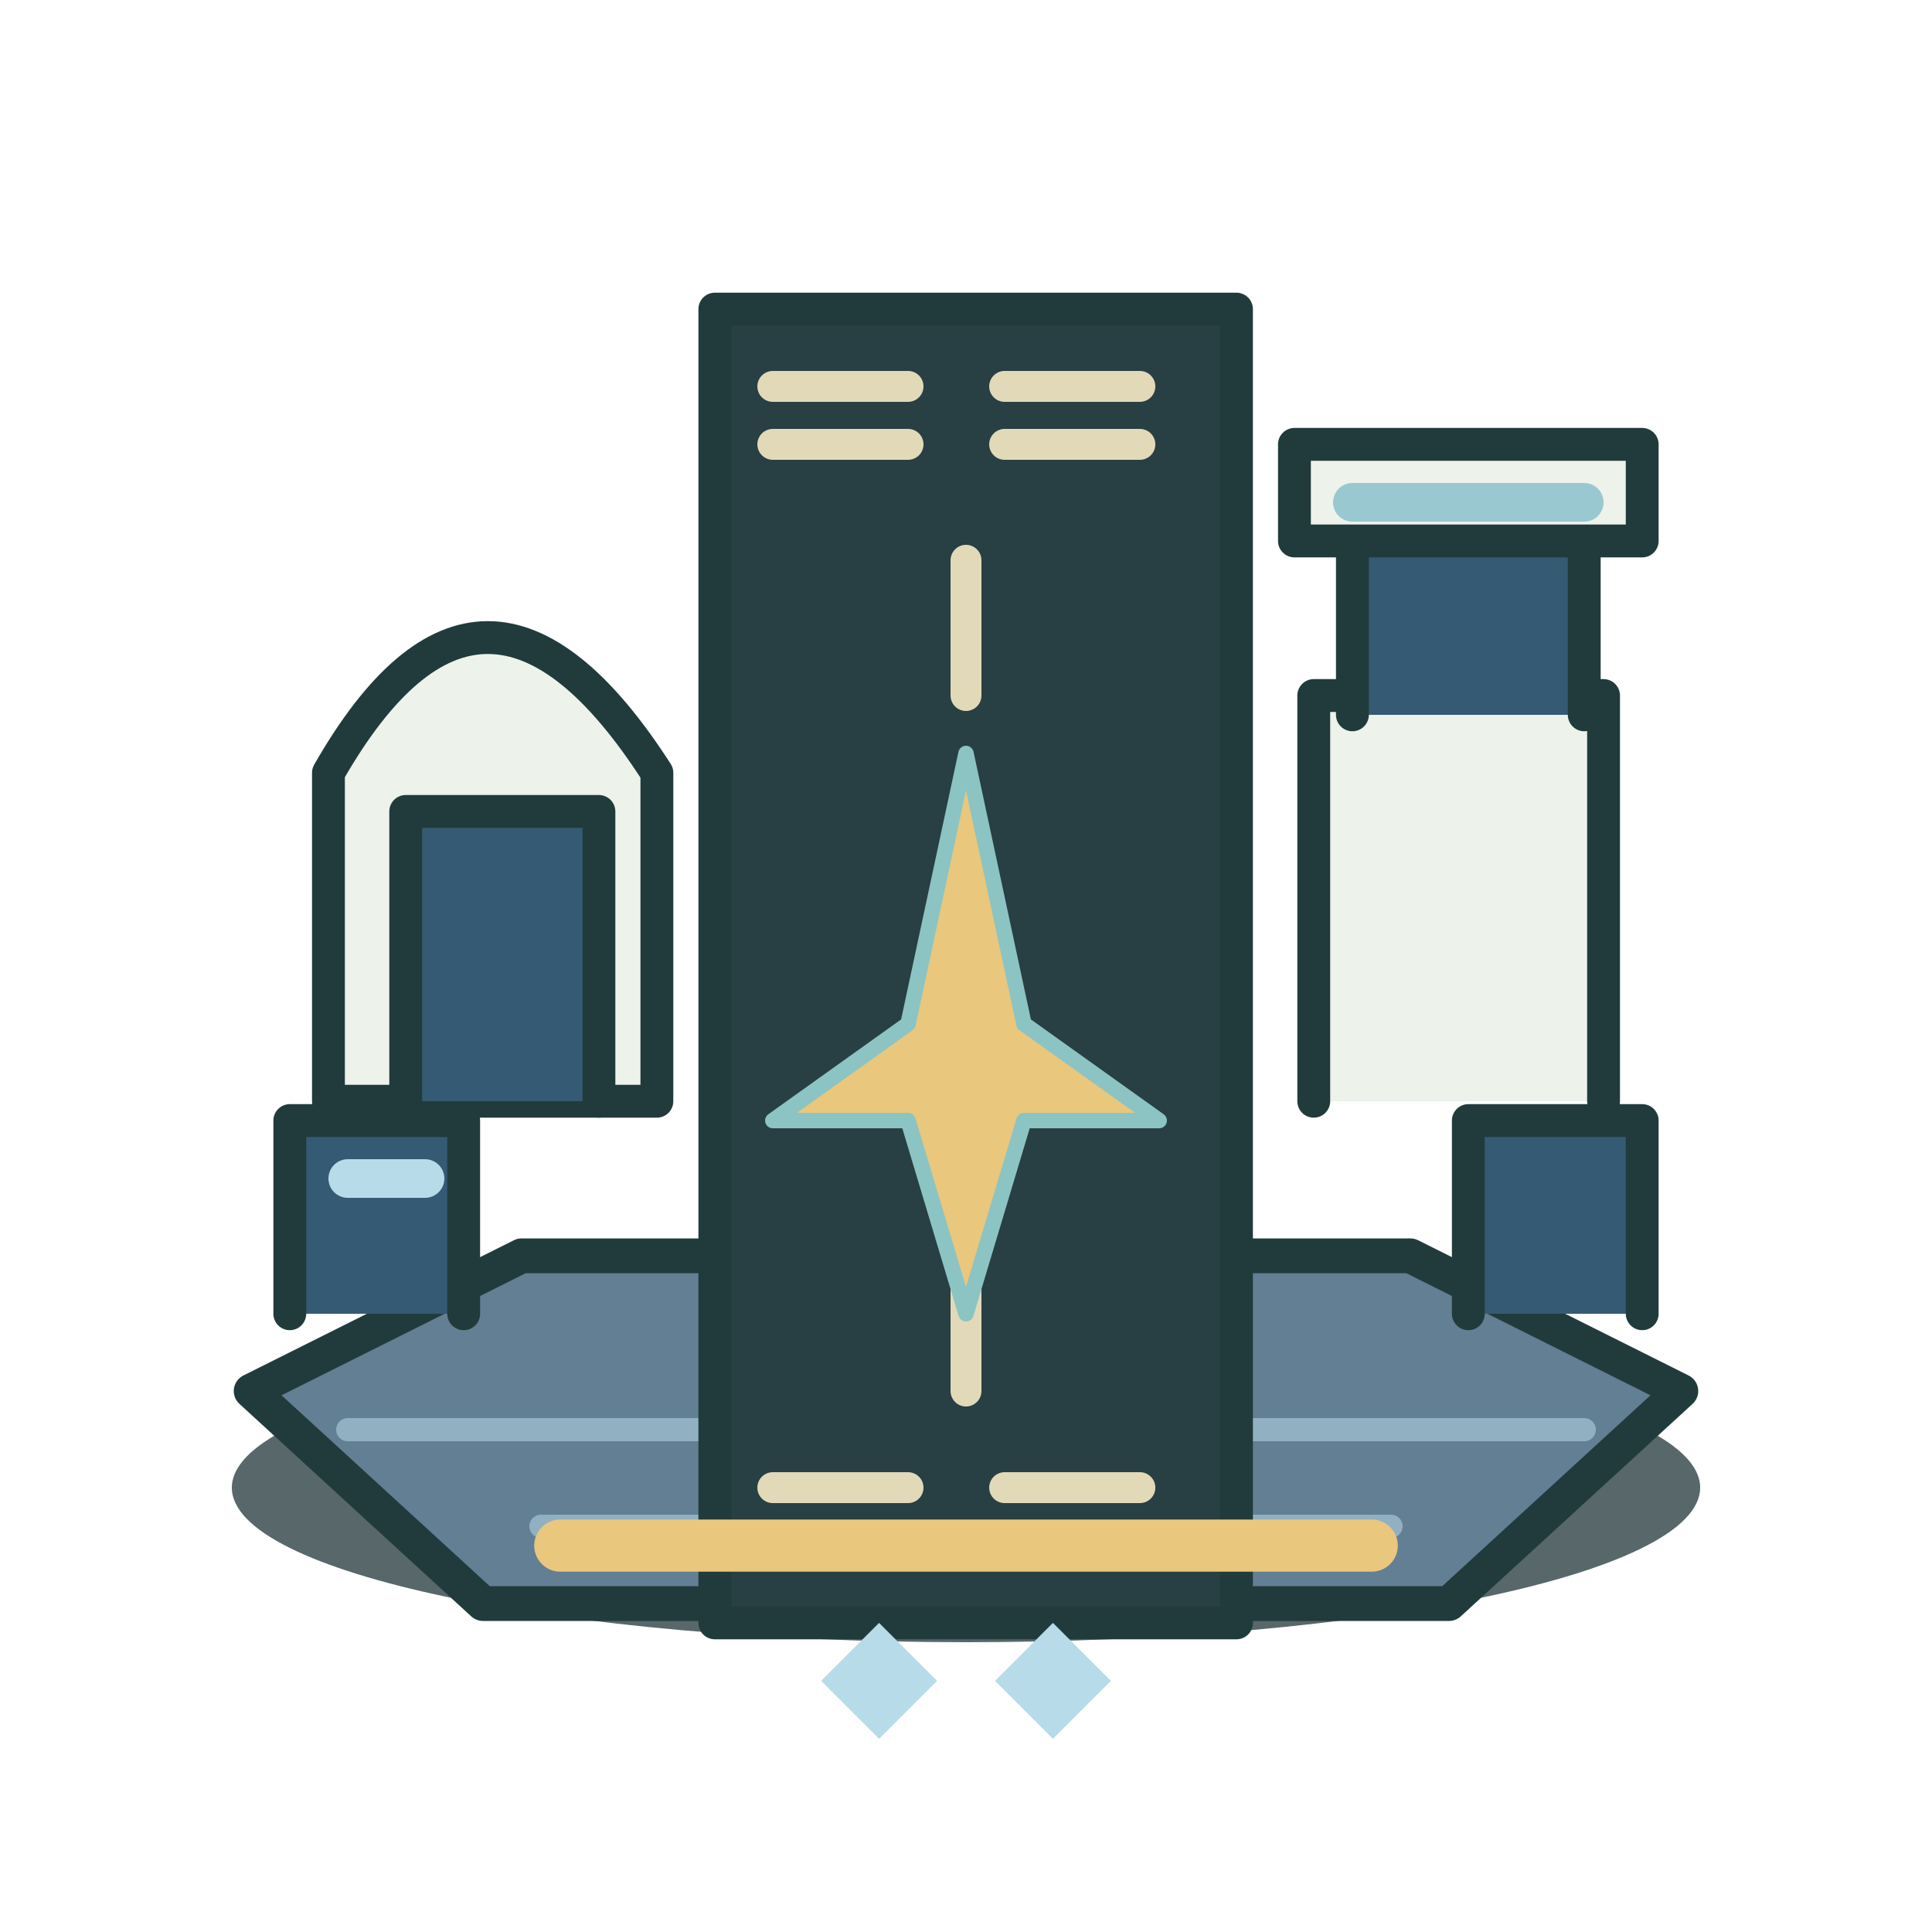
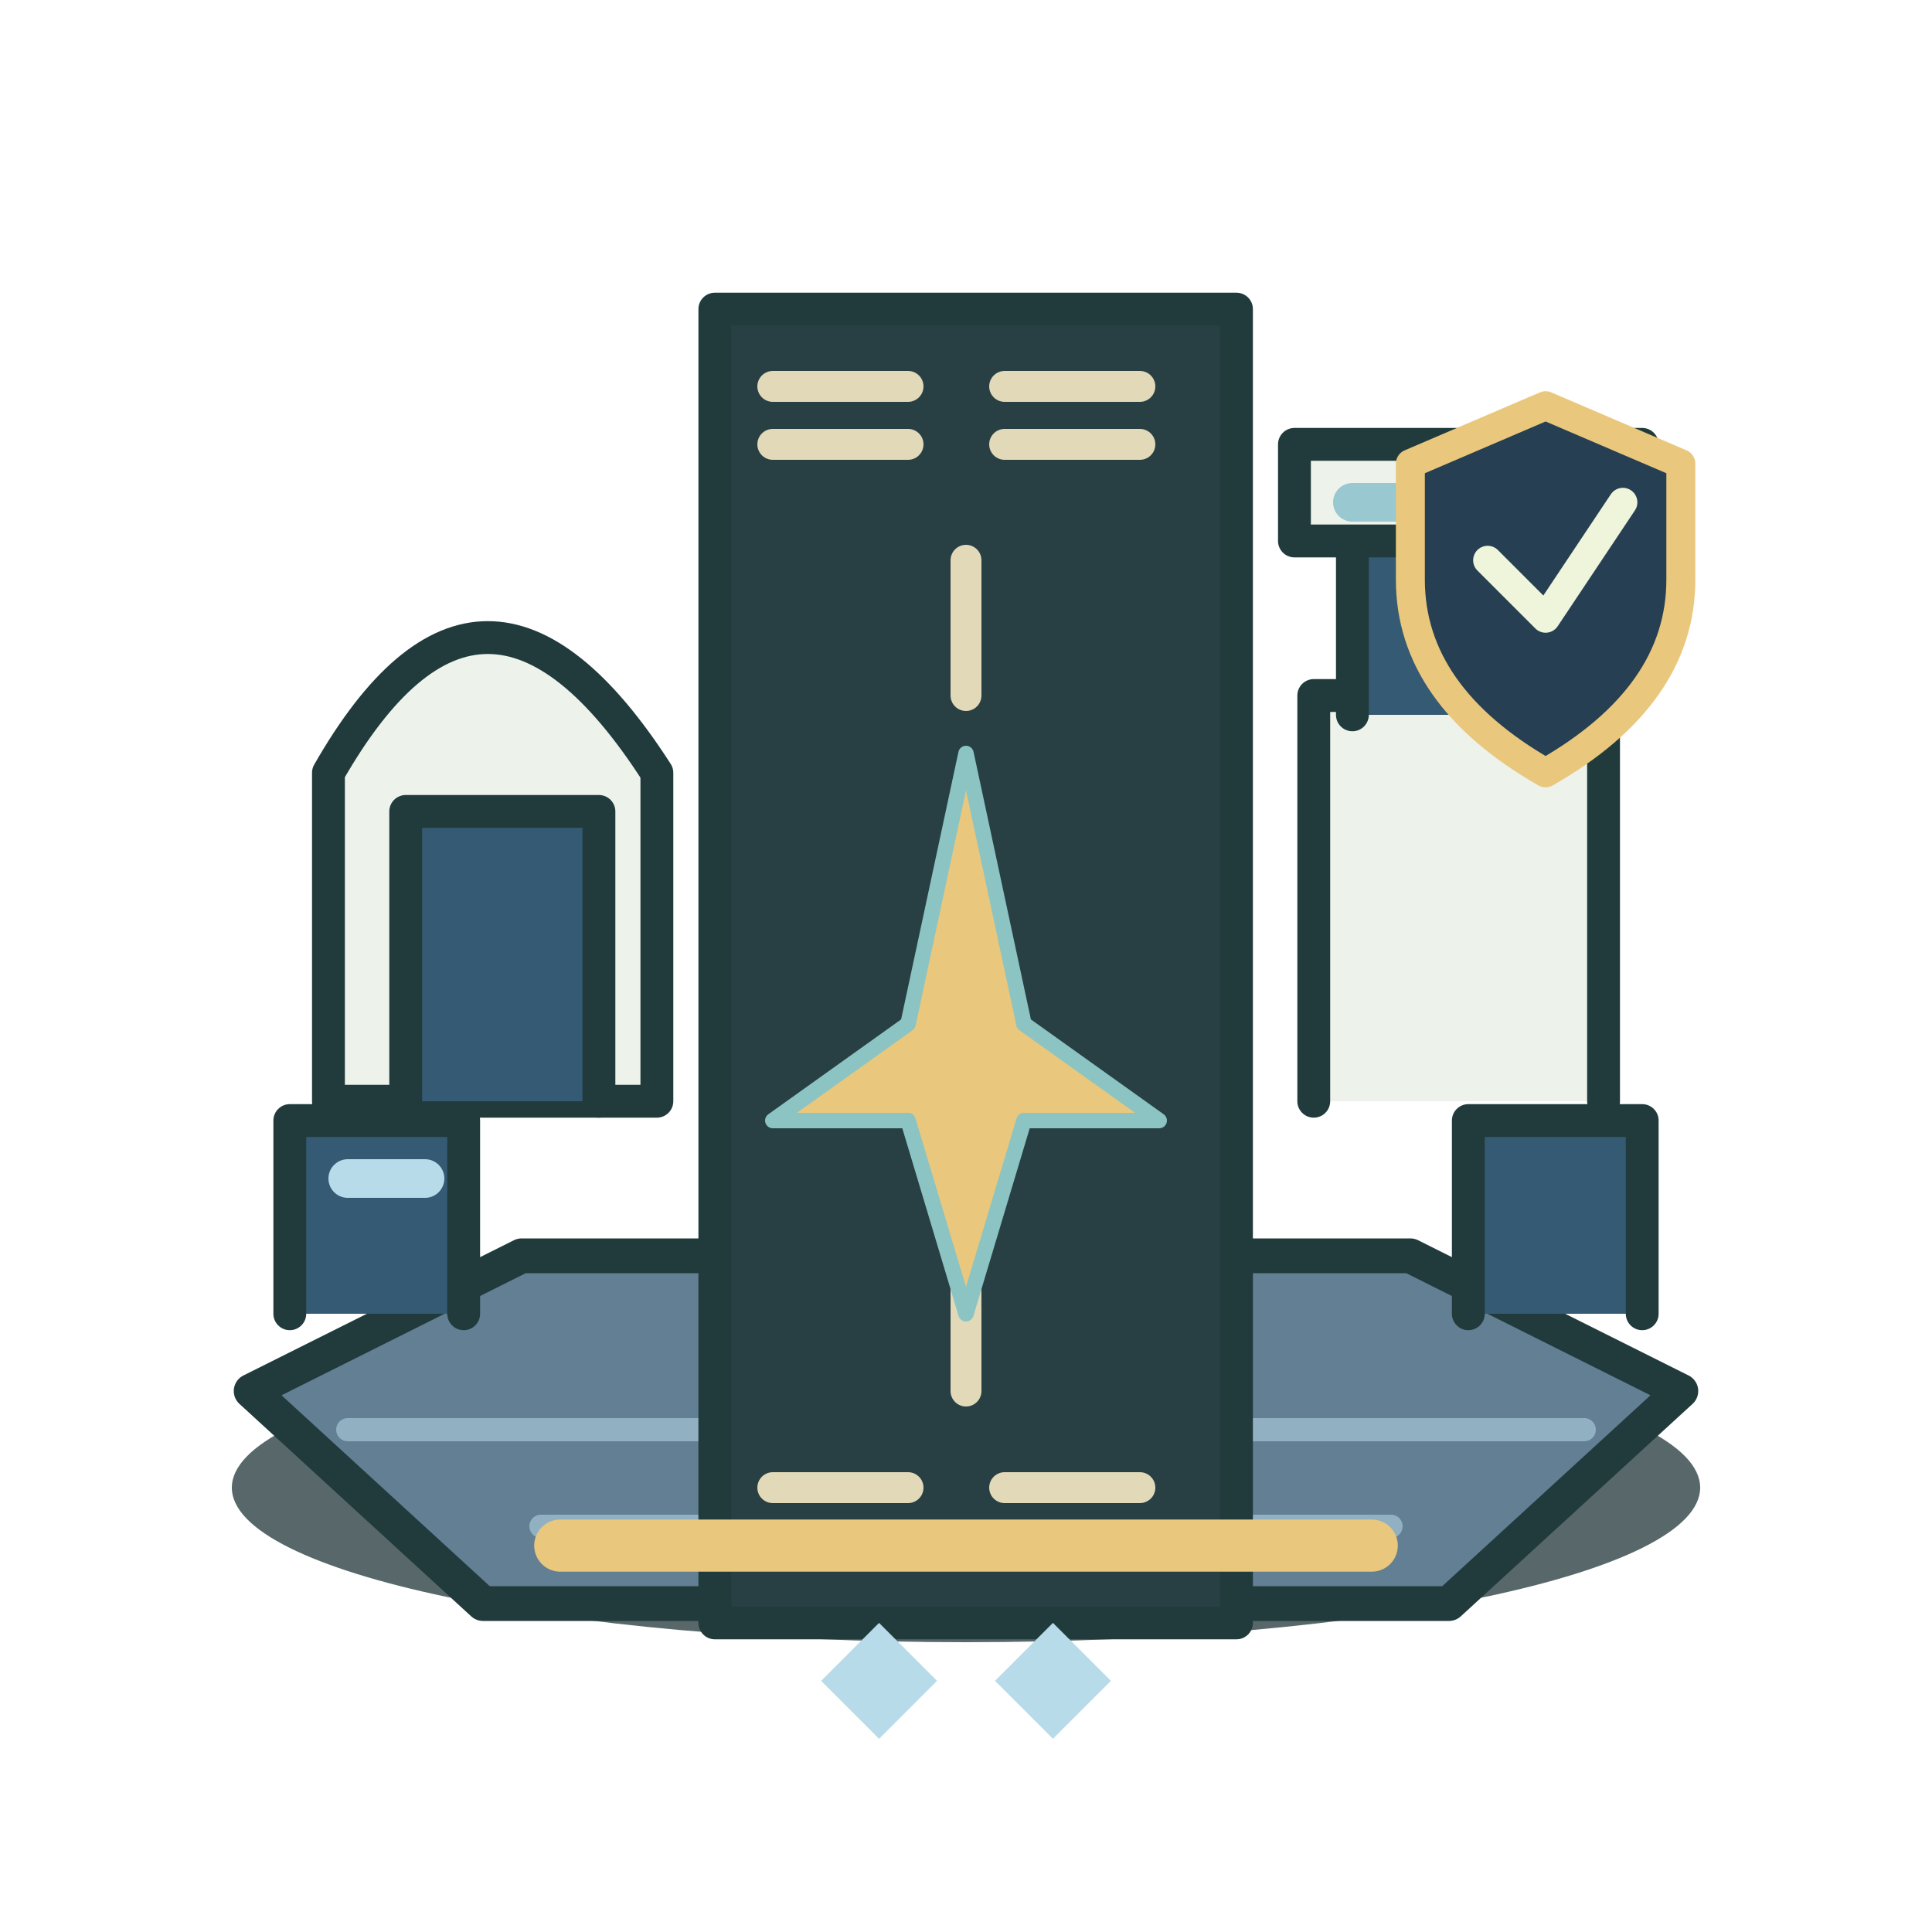
<svg xmlns="http://www.w3.org/2000/svg" viewBox="-50 -50 100 100" role="img" aria-label="机场 Lv.2">
  <g class="building-art building-airfield" stroke="#213b3c" stroke-width="1.7" stroke-linejoin="round" stroke-linecap="round">
    <ellipse cy="27" rx="38" ry="8" fill="#10272b" opacity=".7" stroke="none" />
    <path d="M-37 22l14-7h46l14 7-12 11h-50z" fill="#627f94" stroke="#213b3c" stroke-width="1.8" />
    <path d="M-32 24h64m-54 5h44" stroke="#b7dbe8" stroke-opacity=".55" stroke-width="1.2" />
    <path d="M-35 18V8h9v10m52 0V8h9v10" fill="#355a73" />
    <path d="M-32 11h4m28 0h4" stroke="#b7dbe8" stroke-width="2" />
    <path d="M-13-34h27v68h-27z" fill="#283f44" />
    <path d="M-10-30h21m-21 3h21M0-21V22m-10 5h21m-21 3h21" stroke="#e1d9b8" stroke-width="1.6" stroke-dasharray="7 5" />
    <path d="M-33 7V-10q8-14 17 0V7z" fill="#edf2eb" />
    <path d="M-29 7V-8h10V7" fill="#355a73" />
    <path d="M18 7V-14h15V7" fill="#edf2eb" />
    <path d="M20-13v-12h12v12" fill="#355a73" />
    <path d="M17-27h18v5H17z" fill="#edf2eb" />
    <path d="M20-24h12" stroke="#99c8d0" stroke-width="2" />
    <path d="M0-11l3 14 7 5H3l-3 10L-3 8h-7l7-5z" fill="#e9c77c" stroke="#8bc4c3" stroke-width=".8" />
    <path d="M-21 30h42" stroke="#e9c77c" stroke-width="2.7" />
    <path d="M-7.5 37l3-3 3 3-3 3z" fill="#b7dbe8" stroke="none" />
    <path d="M1.5 37l3-3 3 3-3 3z" fill="#b7dbe8" stroke="none" />
+     <g class="core-shield" transform="translate(30 -22)">
+       <path d="M0-7l7 3v6q0 6-7 10-7-4-7-10v-6z" fill="#263f52" stroke="#e9c77c" stroke-width="1.5" />
+       <path d="M-3 1l3 3 4-6" fill="none" stroke="#eef5db" stroke-width="1.5" />
+     </g>
  </g>
</svg>
